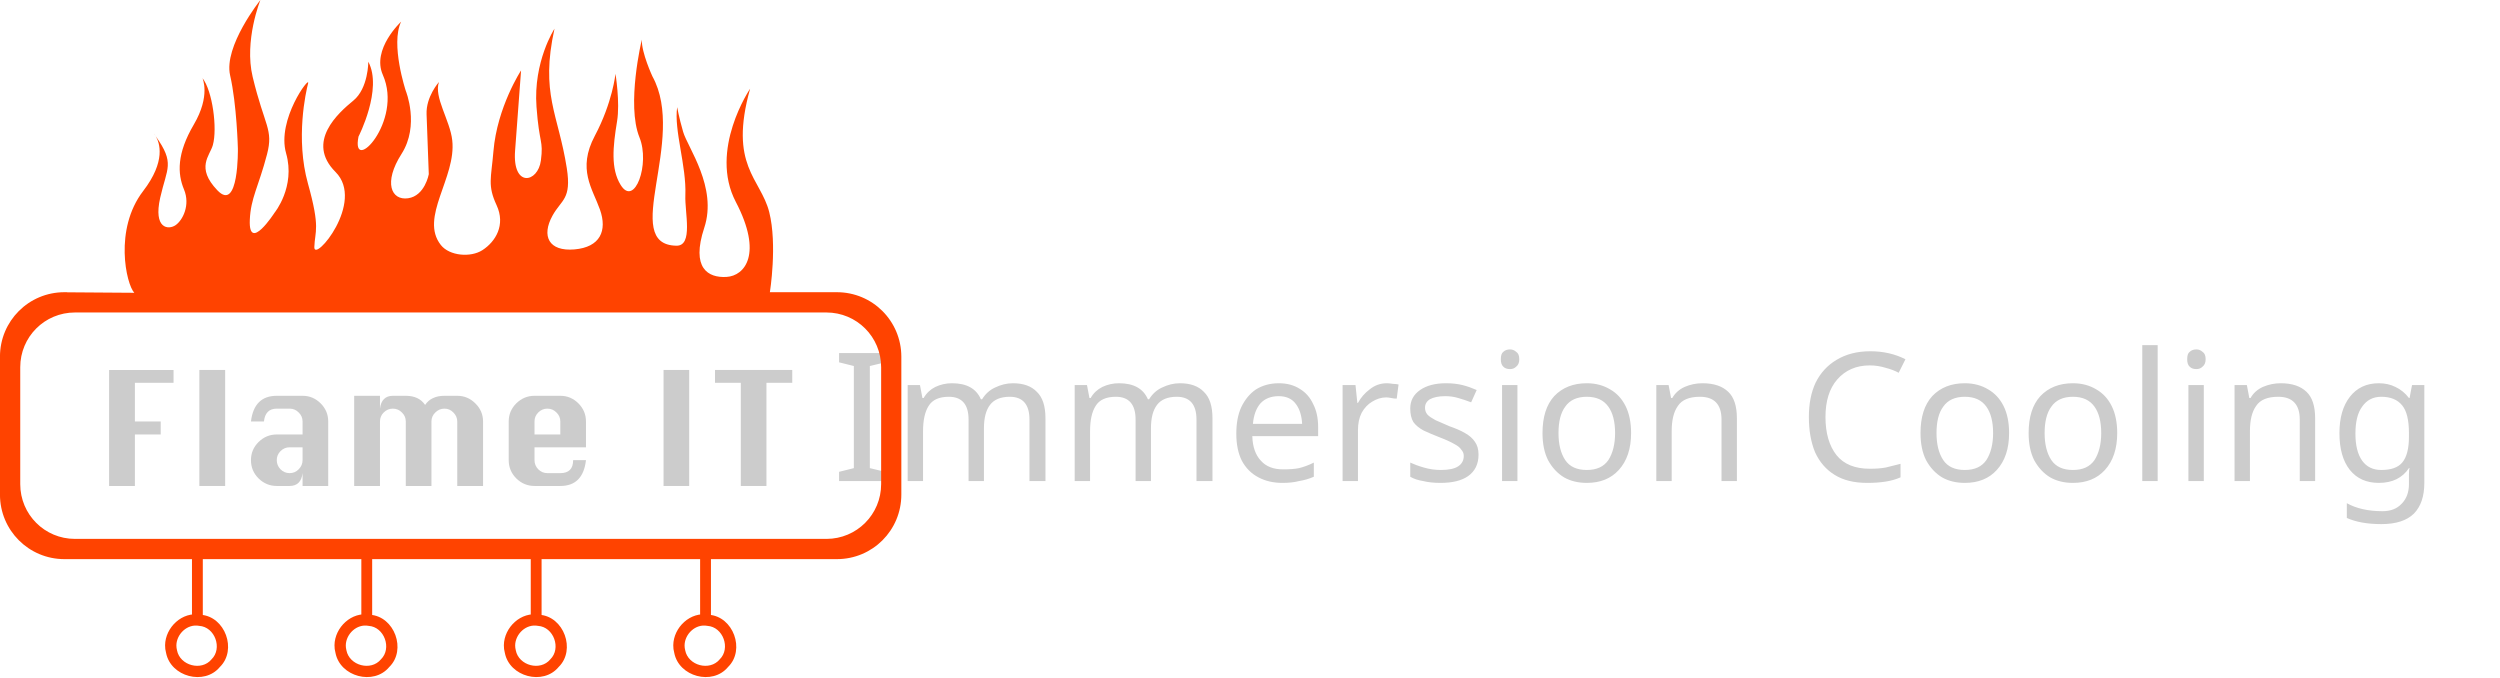
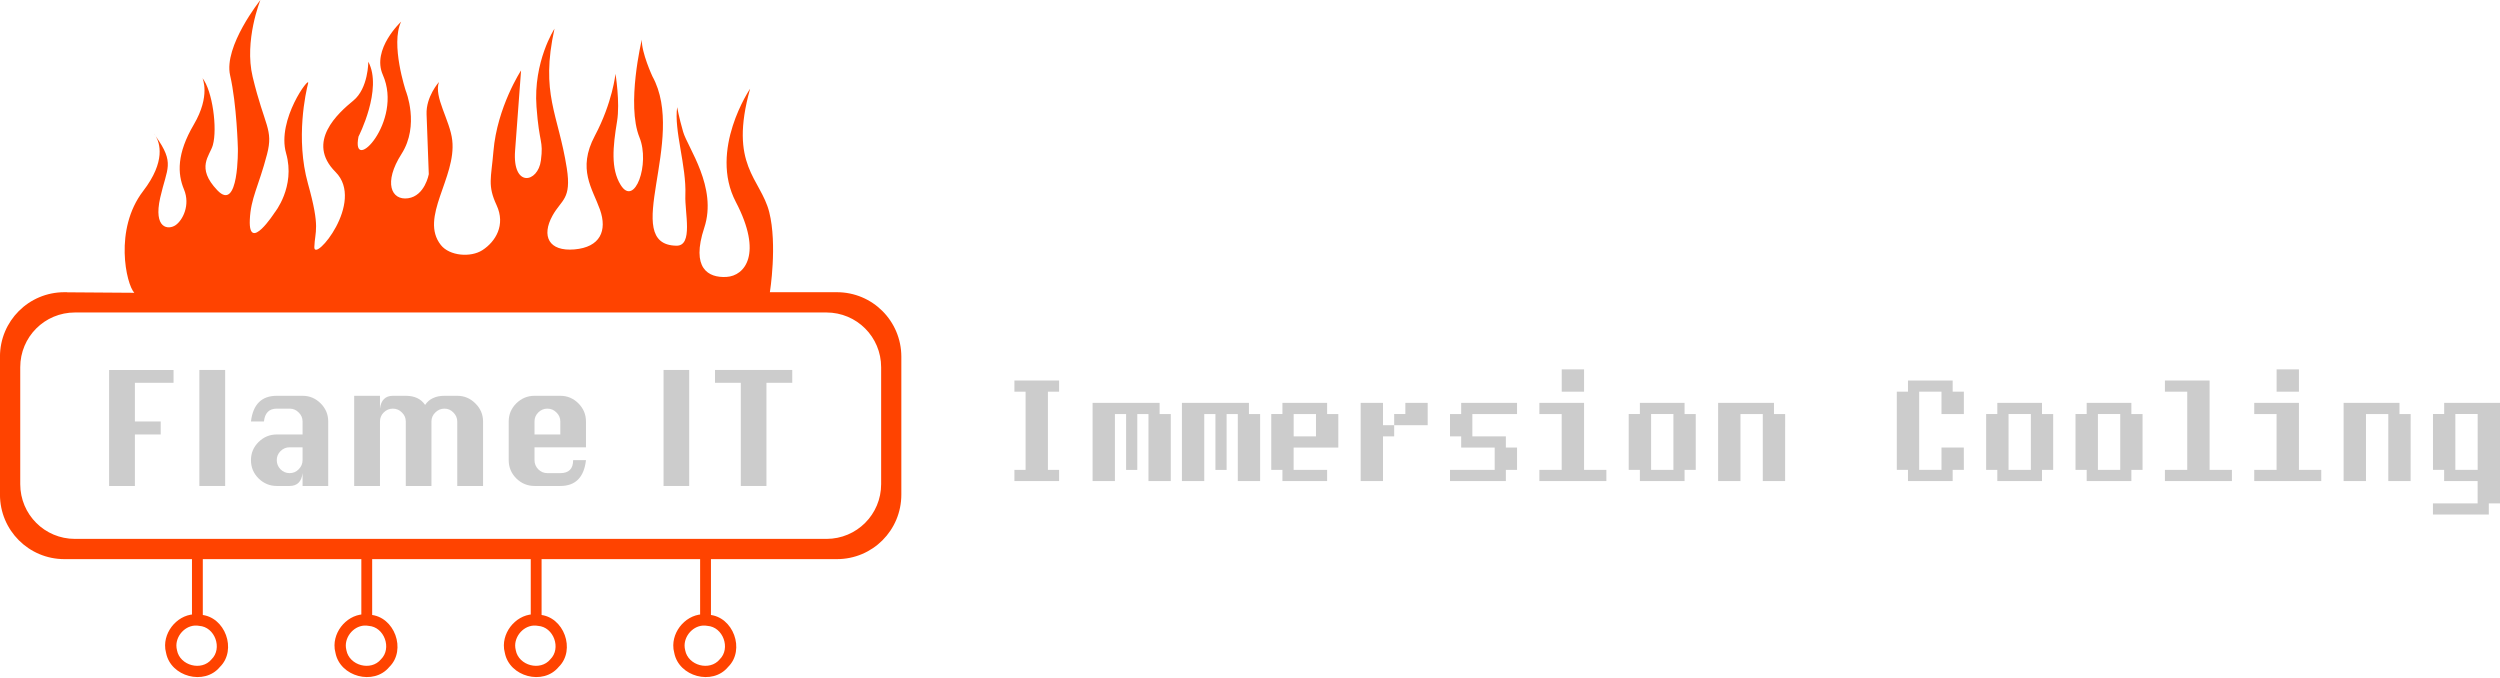
<svg xmlns="http://www.w3.org/2000/svg" width="240" height="65" viewBox="0 0 63.5 17.198" version="1.1" id="svg1788">
  <defs id="defs1785">
    <filter style="color-interpolation-filters:sRGB" id="filter889" x="-0.035" width="1.071" y="-0.01" height="1.02">
      <feGaussianBlur stdDeviation="0.198" id="feGaussianBlur891" />
    </filter>
  </defs>
  <g id="layer1">
-     <text id="text10752" y="12.219" x="44.491" style="font-style:normal;font-variant:normal;font-weight:normal;font-stretch:normal;font-size:4.539px;line-height:1.25;font-family:'Fixedsys Excelsior';-inkscape-font-specification:'Fixedsys Excelsior, Normal';font-variant-ligatures:normal;font-variant-caps:normal;font-variant-numeric:normal;font-feature-settings:normal;text-align:start;letter-spacing:0px;word-spacing:0px;writing-mode:lr-tb;text-anchor:start;fill:#cccccc;fill-opacity:1;stroke:none;stroke-width:0.114" xml:space="preserve">
-       <tspan style="font-style:normal;font-variant:normal;font-weight:normal;font-stretch:normal;font-size:4.539px;font-family:'Fixedsys Excelsior';-inkscape-font-specification:'Fixedsys Excelsior, Normal';font-variant-ligatures:normal;font-variant-caps:normal;font-variant-numeric:normal;font-feature-settings:normal;text-align:center;writing-mode:lr-tb;text-anchor:middle;fill:#cccccc;fill-opacity:1;stroke-width:0.114" y="12.219" x="44.491" id="tspan10750">Immersion Cooling</tspan>
-     </text>
+     <g aria-label="Immersion Cooling" id="text10752" style="font-size:4.539px;line-height:1.25;font-family:'Fixedsys Excelsior';-inkscape-font-specification:'Fixedsys Excelsior, Normal';letter-spacing:0px;word-spacing:0px;fill:#cccccc;stroke-width:0.114">
+       <path d="m 26.901,12.219 h -1.135 v -0.284 h 0.284 V 9.949 H 25.766 V 9.665 h 1.135 v 0.284 h -0.284 v 1.986 h 0.284 z" style="text-align:center;text-anchor:middle" id="path9014" />
+       <path d="m 29.738,12.219 h -0.567 v -1.702 h -0.284 v 1.419 h -0.284 v -1.419 h -0.284 v 1.702 H 27.752 V 10.233 h 1.702 v 0.284 h 0.284 z" style="text-align:center;text-anchor:middle" id="path9016" />
+       <path d="m 32.007,12.219 h -0.567 v -1.702 h -0.284 v 1.419 h -0.284 v -1.419 h -0.284 v 1.702 H 30.021 V 10.233 h 1.702 v 0.284 h 0.284 z" style="text-align:center;text-anchor:middle" id="path9018" />
+       <path d="m 33.993,11.368 h -1.135 v 0.567 h 0.851 v 0.284 h -1.135 v -0.284 h -0.284 v -1.419 h 0.284 V 10.233 h 1.135 v 0.284 h 0.284 z m -0.567,-0.284 v -0.567 h -0.567 v 0.567 z" style="text-align:center;text-anchor:middle" id="path9020" />
+       <path d="m 36.263,10.8 h -0.851 v 0.284 h -0.284 v 1.135 H 34.561 V 10.233 h 0.567 v 0.567 h 0.284 v -0.284 h 0.284 V 10.233 h 0.567 z" style="text-align:center;text-anchor:middle" id="path9022" />
+       <path d="m 38.533,11.935 h -0.284 v 0.284 h -1.419 v -0.284 h 1.135 v -0.567 h -0.851 v -0.284 h -0.284 v -0.567 h 0.284 V 10.233 h 1.419 v 0.284 h -1.135 v 0.567 h 0.851 v 0.284 h 0.284 z" style="text-align:center;text-anchor:middle" id="path9024" />
+       <path d="M 40.235,9.949 H 39.668 V 9.382 h 0.567 z m 0.567,2.27 h -1.702 v -0.284 h 0.567 V 10.517 H 39.1 V 10.233 h 1.135 v 1.702 h 0.567 z" style="text-align:center;text-anchor:middle" id="path9026" />
+       <path d="m 43.072,11.935 h -0.284 v 0.284 h -1.135 v -0.284 h -0.284 v -1.419 h 0.284 V 10.233 h 1.135 v 0.284 h 0.284 z m -0.567,0 v -1.419 h -0.567 v 1.419 z" style="text-align:center;text-anchor:middle" id="path9028" />
+       <path d="M 45.342,12.219 H 44.775 v -1.702 h -0.567 v 1.702 H 43.64 V 10.233 h 1.419 v 0.284 h 0.284 z" style="text-align:center;text-anchor:middle" id="path9030" />
+       <path d="m 49.882,11.935 h -0.284 v 0.284 H 48.463 V 11.935 H 48.179 V 9.949 h 0.284 V 9.665 h 1.135 v 0.284 h 0.284 V 10.517 H 49.314 V 9.949 h -0.567 v 1.986 h 0.567 v -0.567 h 0.567 z" style="text-align:center;text-anchor:middle" id="path9032" />
+       <path d="m 52.151,11.935 h -0.284 v 0.284 h -1.135 v -0.284 h -0.284 v -1.419 h 0.284 V 10.233 h 1.135 v 0.284 h 0.284 z m -0.567,0 v -1.419 h -0.567 v 1.419 z" style="text-align:center;text-anchor:middle" id="path9034" />
+       <path d="m 54.421,11.935 h -0.284 v 0.284 h -1.135 v -0.284 h -0.284 v -1.419 h 0.284 V 10.233 h 1.135 v 0.284 h 0.284 z m -0.567,0 v -1.419 h -0.567 v 1.419 z" style="text-align:center;text-anchor:middle" id="path9036" />
+       <path d="M 56.691,12.219 H 54.989 v -0.284 h 0.567 V 9.949 H 54.989 V 9.665 h 1.135 v 2.27 h 0.567 z" style="text-align:center;text-anchor:middle" id="path9038" />
+       <path d="M 58.393,9.949 H 57.826 V 9.382 h 0.567 z m 0.567,2.27 h -1.702 v -0.284 h 0.567 V 10.517 H 57.258 V 10.233 h 1.135 v 1.702 h 0.567 z" style="text-align:center;text-anchor:middle" id="path9040" />
+       <path d="m 61.23,12.219 h -0.567 v -1.702 h -0.567 v 1.702 H 59.528 V 10.233 h 1.419 v 0.284 h 0.284 z" style="text-align:center;text-anchor:middle" id="path9042" />
+       <path d="M 63.5,12.786 H 63.216 v 0.284 h -1.419 v -0.284 h 1.135 V 12.219 H 62.081 V 11.935 H 61.798 v -1.419 h 0.284 V 10.233 h 1.419 z m -0.567,-0.851 v -1.419 h -0.567 v 1.419 z" style="text-align:center;text-anchor:middle" id="path9044" />
+     </g>
    <path style="fill:#ff4300;fill-opacity:1;stroke:none;stroke-width:0.083;stroke-linecap:butt;stroke-linejoin:round;stroke-miterlimit:4;stroke-dasharray:none;stroke-dashoffset:0;stroke-opacity:1" d="m 6.614,-3e-7 c 0,0 -0.939,1.176 -0.769,1.915 0.17,0.74 0.197,1.858 0.197,1.858 0,0 0.029,1.639 -0.522,1.06 -0.552,-0.579 -0.191,-0.873 -0.114,-1.147 0.119,-0.421 -0.009,-1.383 -0.264,-1.702 0,-4e-7 0.213,0.444 -0.22,1.181 -0.433,0.737 -0.416,1.246 -0.249,1.646 0.167,0.4 -0.035,0.788 -0.216,0.91 -0.181,0.122 -0.566,0.091 -0.388,-0.699 0.173,-0.765 0.378,-0.868 -0.114,-1.562 0.098,0.164 0.267,0.63 -0.32,1.394 -0.745,0.971 -0.429,2.365 -0.224,2.583 -2.986,-0.021 -1.183,-0.009 -1.774,-0.015 -0.908,0 -1.638,0.731 -1.638,1.64 v 3.5 c 0,0.908 0.731,1.64 1.638,1.64 H 21.256 c 0.908,0 1.638,-0.731 1.638,-1.64 V 9.062 c 0,-0.908 -0.731,-1.64 -1.638,-1.64 h -1.701 c 0,0 0.193,-1.206 -0.017,-2.036 -0.219,-0.861 -1.034,-1.173 -0.485,-3.133 0,0 -1.055,1.556 -0.363,2.876 C 19.38,6.449 18.92,7.007 18.453,7.034 17.987,7.061 17.548,6.815 17.888,5.786 18.229,4.757 17.466,3.748 17.351,3.347 17.243,2.972 17.2,2.722 17.2,2.722 c -0.085,0.59 0.239,1.491 0.208,2.24 -0.018,0.433 0.205,1.286 -0.227,1.279 -1.447,-0.025 0.277,-2.694 -0.61,-4.302 0,0 -0.279,-0.6 -0.269,-0.932 0,-5e-7 -0.398,1.649 -0.059,2.484 0.272,0.669 -0.122,1.781 -0.478,1.207 -0.255,-0.41 -0.198,-0.974 -0.092,-1.615 0.08,-0.482 -0.04,-1.208 -0.04,-1.208 0,0 -0.074,0.727 -0.525,1.576 -0.451,0.85 -0.059,1.336 0.131,1.873 0.19,0.538 0.005,0.955 -0.648,1.011 -0.653,0.056 -0.845,-0.338 -0.557,-0.859 0.226,-0.409 0.486,-0.411 0.363,-1.201 -0.216,-1.386 -0.678,-1.887 -0.313,-3.546 0,0 -0.542,0.833 -0.457,1.985 0.071,0.965 0.179,0.838 0.112,1.36 -0.073,0.572 -0.727,0.702 -0.656,-0.246 l 0.152,-2.039 c 0,0 -0.608,0.929 -0.702,2.054 -0.057,0.685 -0.154,0.865 0.08,1.368 0.234,0.503 -0.025,0.927 -0.36,1.143 -0.298,0.192 -0.835,0.148 -1.055,-0.13 -0.553,-0.699 0.397,-1.711 0.289,-2.66 -0.054,-0.503 -0.475,-1.105 -0.337,-1.481 0,0 -0.334,0.373 -0.315,0.822 0.019,0.45 0.056,1.52 0.056,1.52 0,0 -0.098,0.55 -0.526,0.611 -0.428,0.061 -0.632,-0.398 -0.166,-1.127 0.465,-0.728 0.108,-1.601 0.108,-1.601 0,0 -0.394,-1.189 -0.118,-1.758 0,0 -0.754,0.699 -0.465,1.352 0.524,1.186 -0.819,2.565 -0.618,1.567 0,0 0.62,-1.206 0.249,-1.901 0,0 0.002,0.675 -0.38,0.987 -0.381,0.312 -1.216,1.05 -0.453,1.813 0.763,0.763 -0.551,2.322 -0.538,1.907 0.013,-0.415 0.159,-0.465 -0.162,-1.612 -0.321,-1.147 -0.052,-2.331 0.004,-2.547 0.056,-0.215 -0.804,0.923 -0.559,1.778 0.244,0.855 -0.295,1.511 -0.295,1.511 0,0 -0.662,1.027 -0.627,0.181 0.023,-0.559 0.223,-0.845 0.438,-1.669 C 6.948,3.28 6.721,3.216 6.417,1.95 6.197,1.032 6.614,-3e-7 6.614,-3e-7 Z m -2.658,3.46 c -0.027,-0.044 -0.048,-0.068 -0.048,-0.068 0.018,0.024 0.032,0.045 0.048,0.068 z M 1.904,7.937 H 20.991 c 0.77,0 1.39,0.62 1.39,1.391 V 12.297 c 0,0.77 -0.62,1.391 -1.39,1.391 H 1.904 c -0.77,0 -1.39,-0.62 -1.39,-1.391 V 9.328 c 0,-0.771 0.62,-1.391 1.39,-1.391 z" id="path5372" />
    <g id="g8969" style="fill:#cccccc">
      <path d="m 217.583,401.516 v -60.677 h 33.736 v 6.715 h -20.226 v 20.226 h 13.511 v 6.796 h -13.511 v 26.941 z" style="font-style:normal;font-variant:normal;font-weight:normal;font-stretch:normal;font-size:80.903px;line-height:1.25;font-family:Silom;-inkscape-font-specification:'Silom, Normal';font-variant-ligatures:normal;font-variant-caps:normal;font-variant-numeric:normal;font-feature-settings:normal;text-align:start;letter-spacing:0px;word-spacing:0px;writing-mode:lr-tb;text-anchor:start;fill:#cccccc;fill-opacity:1;stroke:none;stroke-width:2.023;filter:url(#filter889)" id="path5374" transform="matrix(0.04851568,0,0,0.04855882,-7.785059,-7.153459)" />
      <path d="m 264.829,401.516 v -60.677 h 13.511 v 60.677 z" style="font-style:normal;font-variant:normal;font-weight:normal;font-stretch:normal;font-size:80.903px;line-height:1.25;font-family:Silom;-inkscape-font-specification:'Silom, Normal';font-variant-ligatures:normal;font-variant-caps:normal;font-variant-numeric:normal;font-feature-settings:normal;text-align:start;letter-spacing:0px;word-spacing:0px;writing-mode:lr-tb;text-anchor:start;fill:#cccccc;fill-opacity:1;stroke:none;stroke-width:2.023;filter:url(#filter889)" id="path5376" transform="matrix(0.04851568,0,0,0.04855882,-7.785059,-7.153459)" />
      <path d="m 318.871,374.575 v -6.796 q 0,-2.751 -2.023,-4.692 -1.942,-2.023 -4.773,-2.023 h -6.715 q -5.987,0 -6.715,6.715 h -6.796 q 1.618,-13.43 13.511,-13.43 h 13.511 q 5.501,0 9.466,3.964 3.964,3.964 3.964,9.466 v 33.736 h -13.43 v -6.715 q -0.809,6.715 -6.796,6.715 h -6.715 q -5.501,0 -9.547,-3.964 -3.964,-3.964 -3.964,-9.547 v 0 q 0,-5.501 3.964,-9.466 4.045,-3.964 9.547,-3.964 z m 0,6.715 h -6.796 q -2.751,0 -4.773,2.023 -1.942,1.942 -1.942,4.692 v 0 q 0,2.751 1.942,4.773 2.023,2.023 4.773,2.023 2.832,0 4.773,-2.023 2.023,-2.023 2.023,-4.773 z" style="font-style:normal;font-variant:normal;font-weight:normal;font-stretch:normal;font-size:80.903px;line-height:1.25;font-family:Silom;-inkscape-font-specification:'Silom, Normal';font-variant-ligatures:normal;font-variant-caps:normal;font-variant-numeric:normal;font-feature-settings:normal;text-align:start;letter-spacing:0px;word-spacing:0px;writing-mode:lr-tb;text-anchor:start;fill:#cccccc;fill-opacity:1;stroke:none;stroke-width:2.023;filter:url(#filter889)" id="path5378" transform="matrix(0.04851568,0,0,0.04855882,-7.785059,-7.153459)" />
      <path d="m 386.341,401.516 h -13.43 v -33.736 q 0,-2.751 -2.023,-4.692 -1.942,-2.023 -4.773,-2.023 -2.751,0 -4.773,2.023 -1.942,1.942 -1.942,4.692 v 33.736 h -13.511 v -47.166 h 13.511 v 6.715 q 0.405,-3.398 2.103,-5.016 1.699,-1.699 4.611,-1.699 h 6.796 q 6.877,0 10.113,4.773 1.618,-2.427 4.126,-3.56 2.508,-1.214 5.987,-1.214 h 6.715 q 5.501,0 9.466,3.964 4.045,3.964 4.045,9.466 v 33.736 h -13.511 v -33.736 q 0,-2.67 -2.023,-4.692 -1.942,-2.023 -4.692,-2.023 -2.751,0 -4.773,2.023 -2.023,1.942 -2.023,4.692 z" style="font-style:normal;font-variant:normal;font-weight:normal;font-stretch:normal;font-size:80.903px;line-height:1.25;font-family:Silom;-inkscape-font-specification:'Silom, Normal';font-variant-ligatures:normal;font-variant-caps:normal;font-variant-numeric:normal;font-feature-settings:normal;text-align:start;letter-spacing:0px;word-spacing:0px;writing-mode:lr-tb;text-anchor:start;fill:#cccccc;fill-opacity:1;stroke:none;stroke-width:2.023;filter:url(#filter889)" id="path5380" transform="matrix(0.04851568,0,0,0.04855882,-7.785059,-7.153459)" />
      <path d="m 467.244,381.29 h -26.941 v 6.715 q 0,2.751 1.942,4.773 2.023,2.023 4.773,2.023 h 6.796 q 6.715,0 6.715,-6.796 h 6.715 q -1.537,13.511 -13.43,13.511 h -13.511 q -5.501,0 -9.547,-3.964 -3.964,-3.964 -3.964,-9.547 v -20.226 q 0,-5.501 3.964,-9.466 4.045,-3.964 9.547,-3.964 h 13.511 q 5.501,0 9.466,3.964 3.964,3.964 3.964,9.466 z m -26.941,-6.715 h 13.511 v -6.796 q 0,-2.751 -2.023,-4.692 -1.942,-2.023 -4.773,-2.023 -2.751,0 -4.773,2.023 -1.942,1.942 -1.942,4.692 z" style="font-style:normal;font-variant:normal;font-weight:normal;font-stretch:normal;font-size:80.903px;line-height:1.25;font-family:Silom;-inkscape-font-specification:'Silom, Normal';font-variant-ligatures:normal;font-variant-caps:normal;font-variant-numeric:normal;font-feature-settings:normal;text-align:start;letter-spacing:0px;word-spacing:0px;writing-mode:lr-tb;text-anchor:start;fill:#cccccc;fill-opacity:1;stroke:none;stroke-width:2.023;filter:url(#filter889)" id="path5382" transform="matrix(0.04851568,0,0,0.04855882,-7.785059,-7.153459)" />
      <path d="m 507.855,401.516 v -60.677 h 13.43 v 60.677 z" style="font-style:normal;font-variant:normal;font-weight:normal;font-stretch:normal;font-size:80.903px;line-height:1.25;font-family:Silom;-inkscape-font-specification:'Silom, Normal';font-variant-ligatures:normal;font-variant-caps:normal;font-variant-numeric:normal;font-feature-settings:normal;text-align:start;letter-spacing:0px;word-spacing:0px;writing-mode:lr-tb;text-anchor:start;fill:#cccccc;fill-opacity:1;stroke:none;stroke-width:2.023;filter:url(#filter889)" id="path5384" transform="matrix(0.04851568,0,0,0.04855882,-7.785059,-7.153459)" />
      <path d="m 548.306,401.516 v -53.962 h -13.511 v -6.715 h 40.451 v 6.715 h -13.511 v 53.962 z" style="font-style:normal;font-variant:normal;font-weight:normal;font-stretch:normal;font-size:80.903px;line-height:1.25;font-family:Silom;-inkscape-font-specification:'Silom, Normal';font-variant-ligatures:normal;font-variant-caps:normal;font-variant-numeric:normal;font-feature-settings:normal;text-align:start;letter-spacing:0px;word-spacing:0px;writing-mode:lr-tb;text-anchor:start;fill:#cccccc;fill-opacity:1;stroke:none;stroke-width:2.023;filter:url(#filter889)" id="path5386" transform="matrix(0.04851568,0,0,0.04855882,-7.785059,-7.153459)" />
    </g>
    <path id="path5392" style="fill:#ff4300;fill-opacity:1;stroke:none;stroke-width:0.124" d="m 4.193,16.388 c -0.001,0.065 0.007,0.13 0.025,0.195 0.116,0.605 0.972,0.836 1.366,0.359 0.445,-0.434 0.133,-1.287 -0.488,-1.327 -0.468,-0.091 -0.897,0.321 -0.903,0.773 z m 0.287,0.005 c 0.004,-0.29 0.279,-0.554 0.579,-0.496 0.399,0.025 0.599,0.573 0.313,0.851 -0.253,0.306 -0.802,0.158 -0.876,-0.23 -0.011,-0.042 -0.016,-0.084 -0.016,-0.125 z" />
-     <rect style="fill:#ff4300;fill-opacity:1;stroke:none;stroke-width:0.076" id="rect5394" width="1.602" height="0.275" x="-15.745" y="4.876" transform="rotate(-90)" />
+     <path id="rect5394" style="fill:#ff4300;stroke-width:0.076" transform="rotate(-90)" d="m -15.745,4.876 h 1.602 v 0.275 h -1.602 z" />
    <path id="path5398" style="fill:#ff4300;fill-opacity:1;stroke:none;stroke-width:0.124" d="m 8.496,16.388 c -0.001,0.065 0.007,0.13 0.025,0.195 0.116,0.605 0.972,0.836 1.366,0.359 0.445,-0.434 0.133,-1.287 -0.488,-1.327 -0.468,-0.091 -0.897,0.321 -0.903,0.773 z m 0.287,0.005 c 0.004,-0.29 0.279,-0.554 0.579,-0.496 0.399,0.025 0.599,0.573 0.313,0.851 -0.253,0.306 -0.802,0.158 -0.876,-0.23 -0.011,-0.042 -0.016,-0.084 -0.016,-0.125 z" />
-     <rect style="fill:#ff4300;fill-opacity:1;stroke:none;stroke-width:0.076" id="rect5400" width="1.602" height="0.275" x="-15.745" y="9.178" transform="rotate(-90)" />
+     <path id="rect5400" style="fill:#ff4300;stroke-width:0.076" transform="rotate(-90)" d="m -15.745,9.178 h 1.602 v 0.275 h -1.602 z" />
    <path id="path5404" style="fill:#ff4300;fill-opacity:1;stroke:none;stroke-width:0.124" d="m 12.798,16.388 c -10e-4,0.065 0.007,0.13 0.025,0.195 0.116,0.605 0.972,0.836 1.366,0.359 0.445,-0.434 0.133,-1.287 -0.488,-1.327 -0.468,-0.091 -0.897,0.321 -0.903,0.773 z m 0.287,0.005 c 0.004,-0.29 0.279,-0.554 0.579,-0.496 0.399,0.025 0.599,0.573 0.313,0.851 -0.253,0.306 -0.802,0.158 -0.876,-0.23 -0.011,-0.042 -0.016,-0.084 -0.016,-0.125 z" />
-     <rect style="fill:#ff4300;fill-opacity:1;stroke:none;stroke-width:0.076" id="rect5406" width="1.602" height="0.275" x="-15.745" y="13.481" transform="rotate(-90)" />
+     <path id="rect5406" style="fill:#ff4300;stroke-width:0.076" transform="rotate(-90)" d="m -15.745,13.481 h 1.602 v 0.275 h -1.602 z" />
    <path id="path5410" style="fill:#ff4300;fill-opacity:1;stroke:none;stroke-width:0.124" d="m 17.101,16.388 c -0.001,0.065 0.007,0.13 0.025,0.195 0.116,0.605 0.972,0.836 1.366,0.359 0.445,-0.434 0.133,-1.287 -0.488,-1.327 -0.468,-0.091 -0.897,0.321 -0.903,0.773 z m 0.287,0.005 c 0.004,-0.29 0.279,-0.554 0.579,-0.496 0.399,0.025 0.599,0.573 0.313,0.851 -0.253,0.306 -0.802,0.158 -0.876,-0.23 -0.011,-0.042 -0.016,-0.084 -0.016,-0.125 z" />
-     <rect style="fill:#ff4300;fill-opacity:1;stroke:none;stroke-width:0.076" id="rect5412" width="1.602" height="0.275" x="-15.745" y="17.783" transform="rotate(-90)" />
+     <path id="rect5412" style="fill:#ff4300;stroke-width:0.076" transform="rotate(-90)" d="m -15.745,17.783 h 1.602 v 0.275 h -1.602 z" />
  </g>
</svg>
